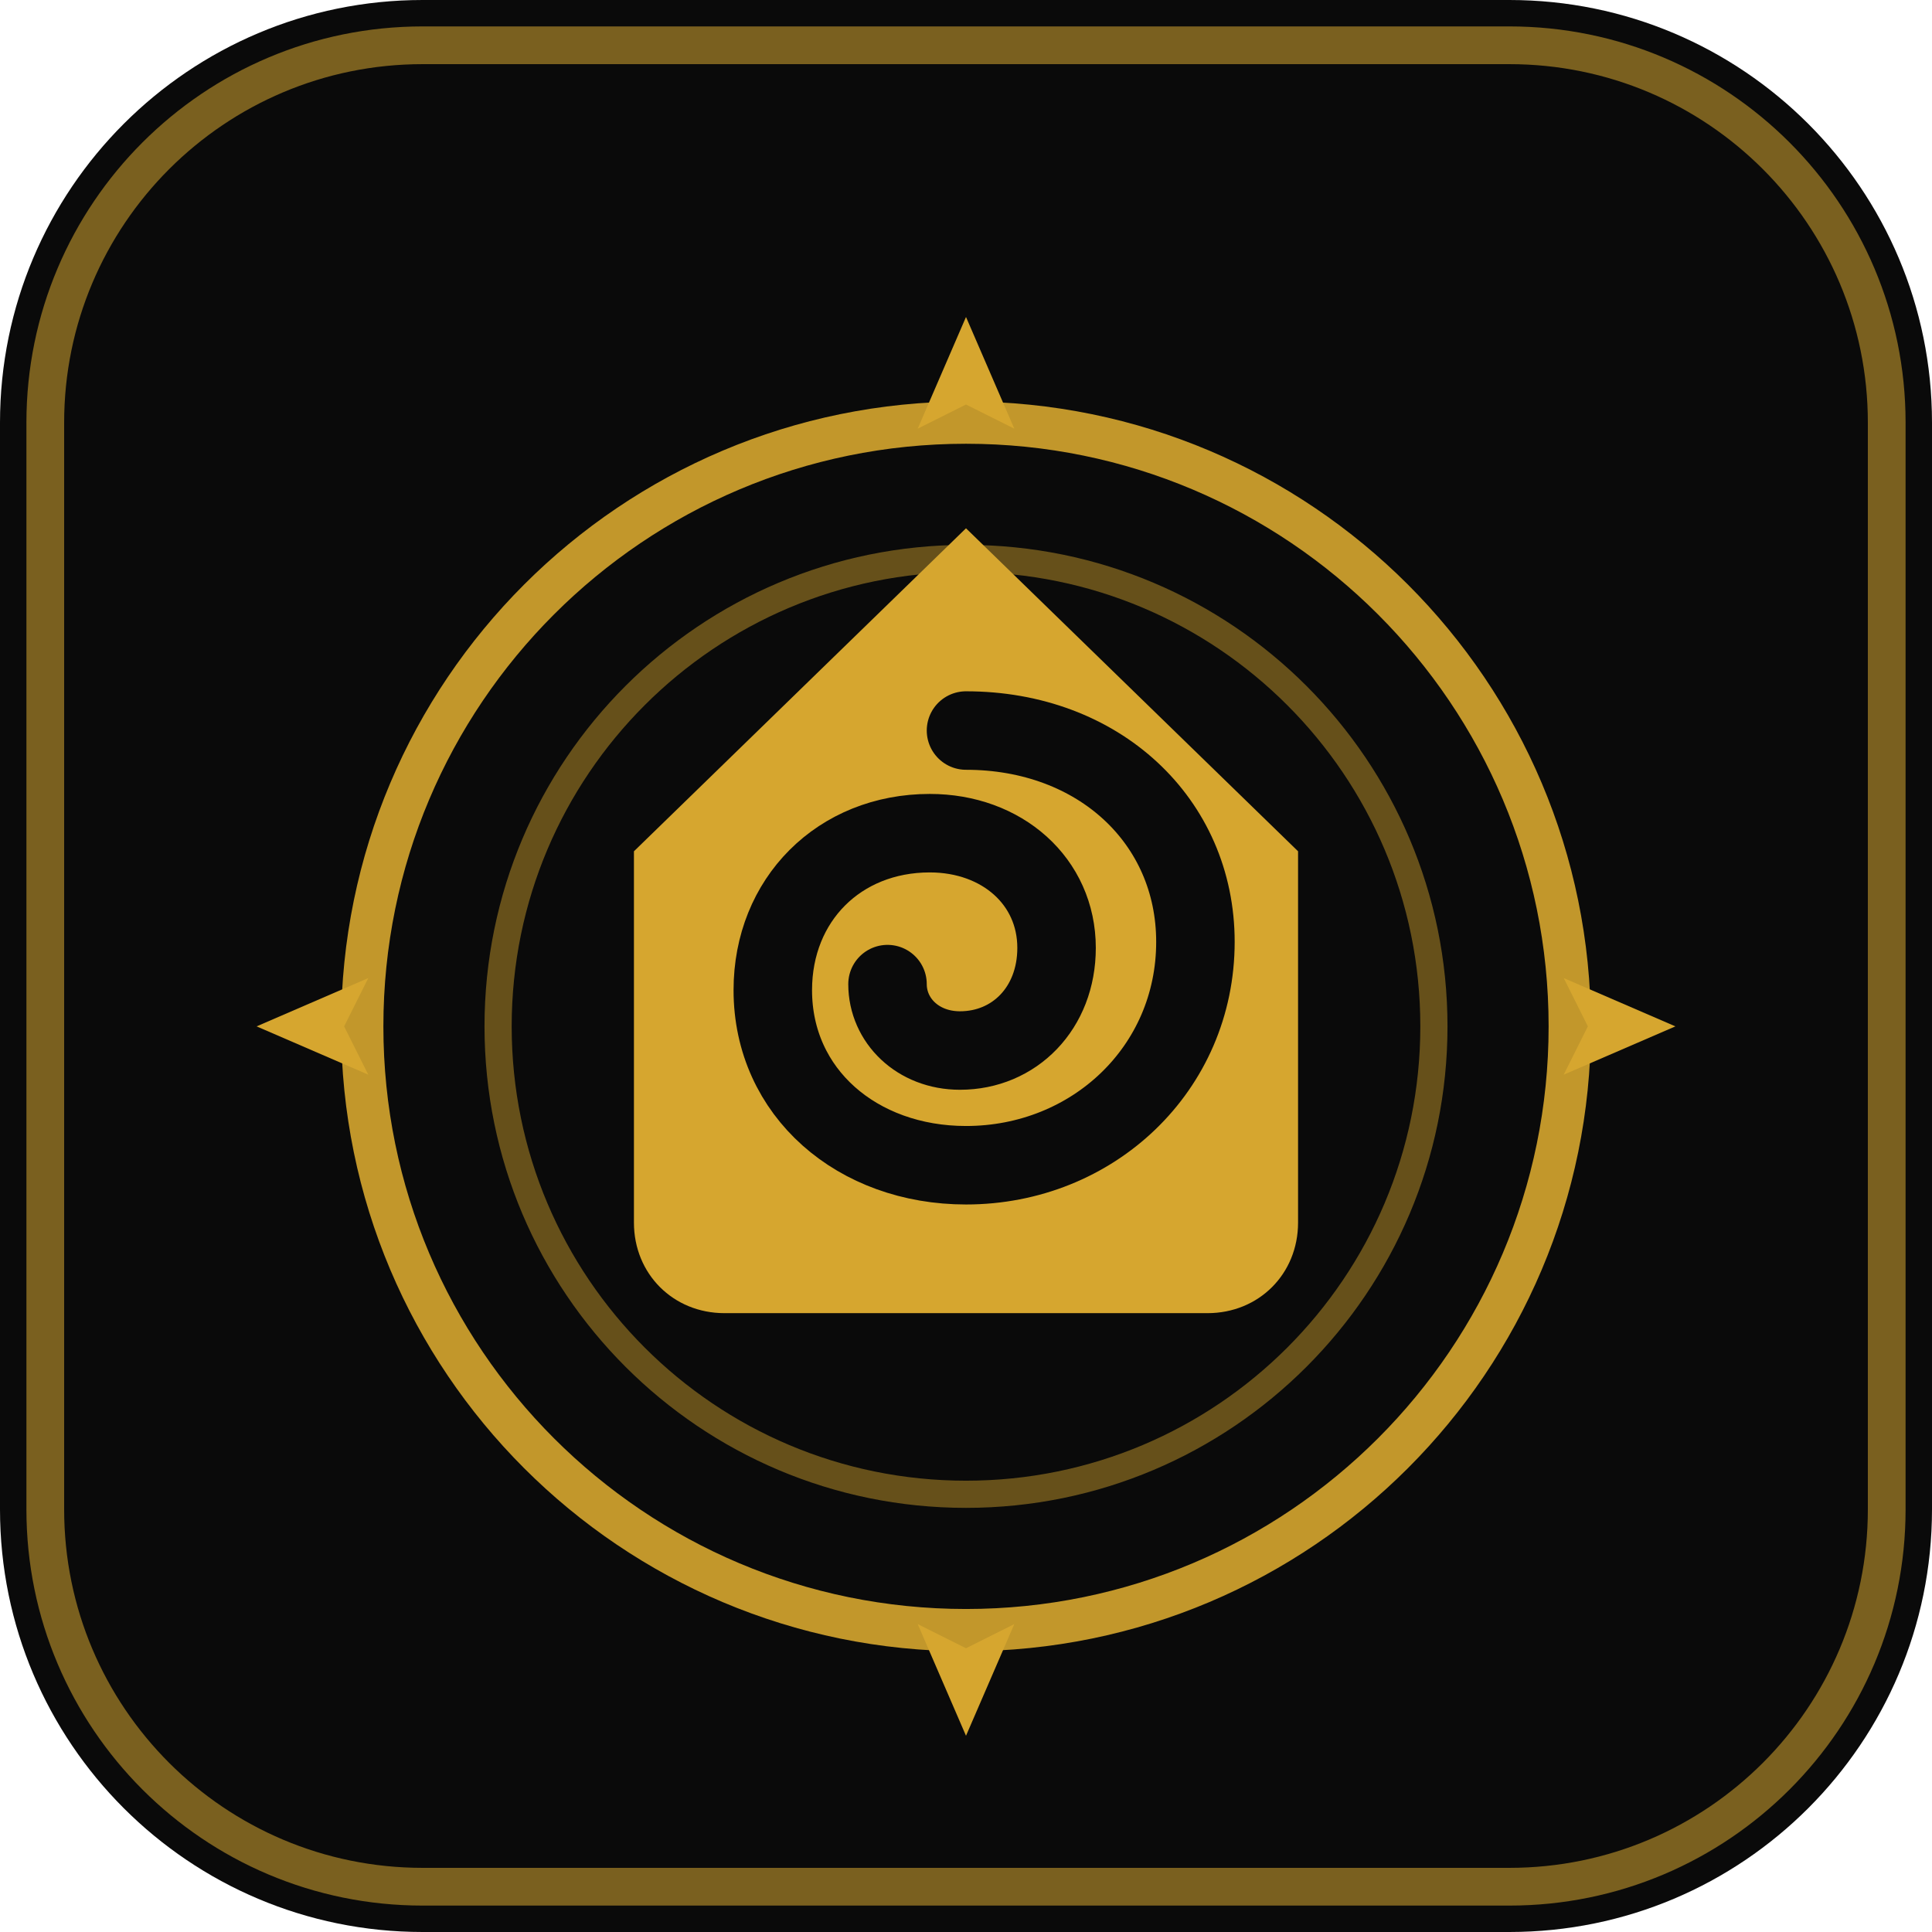
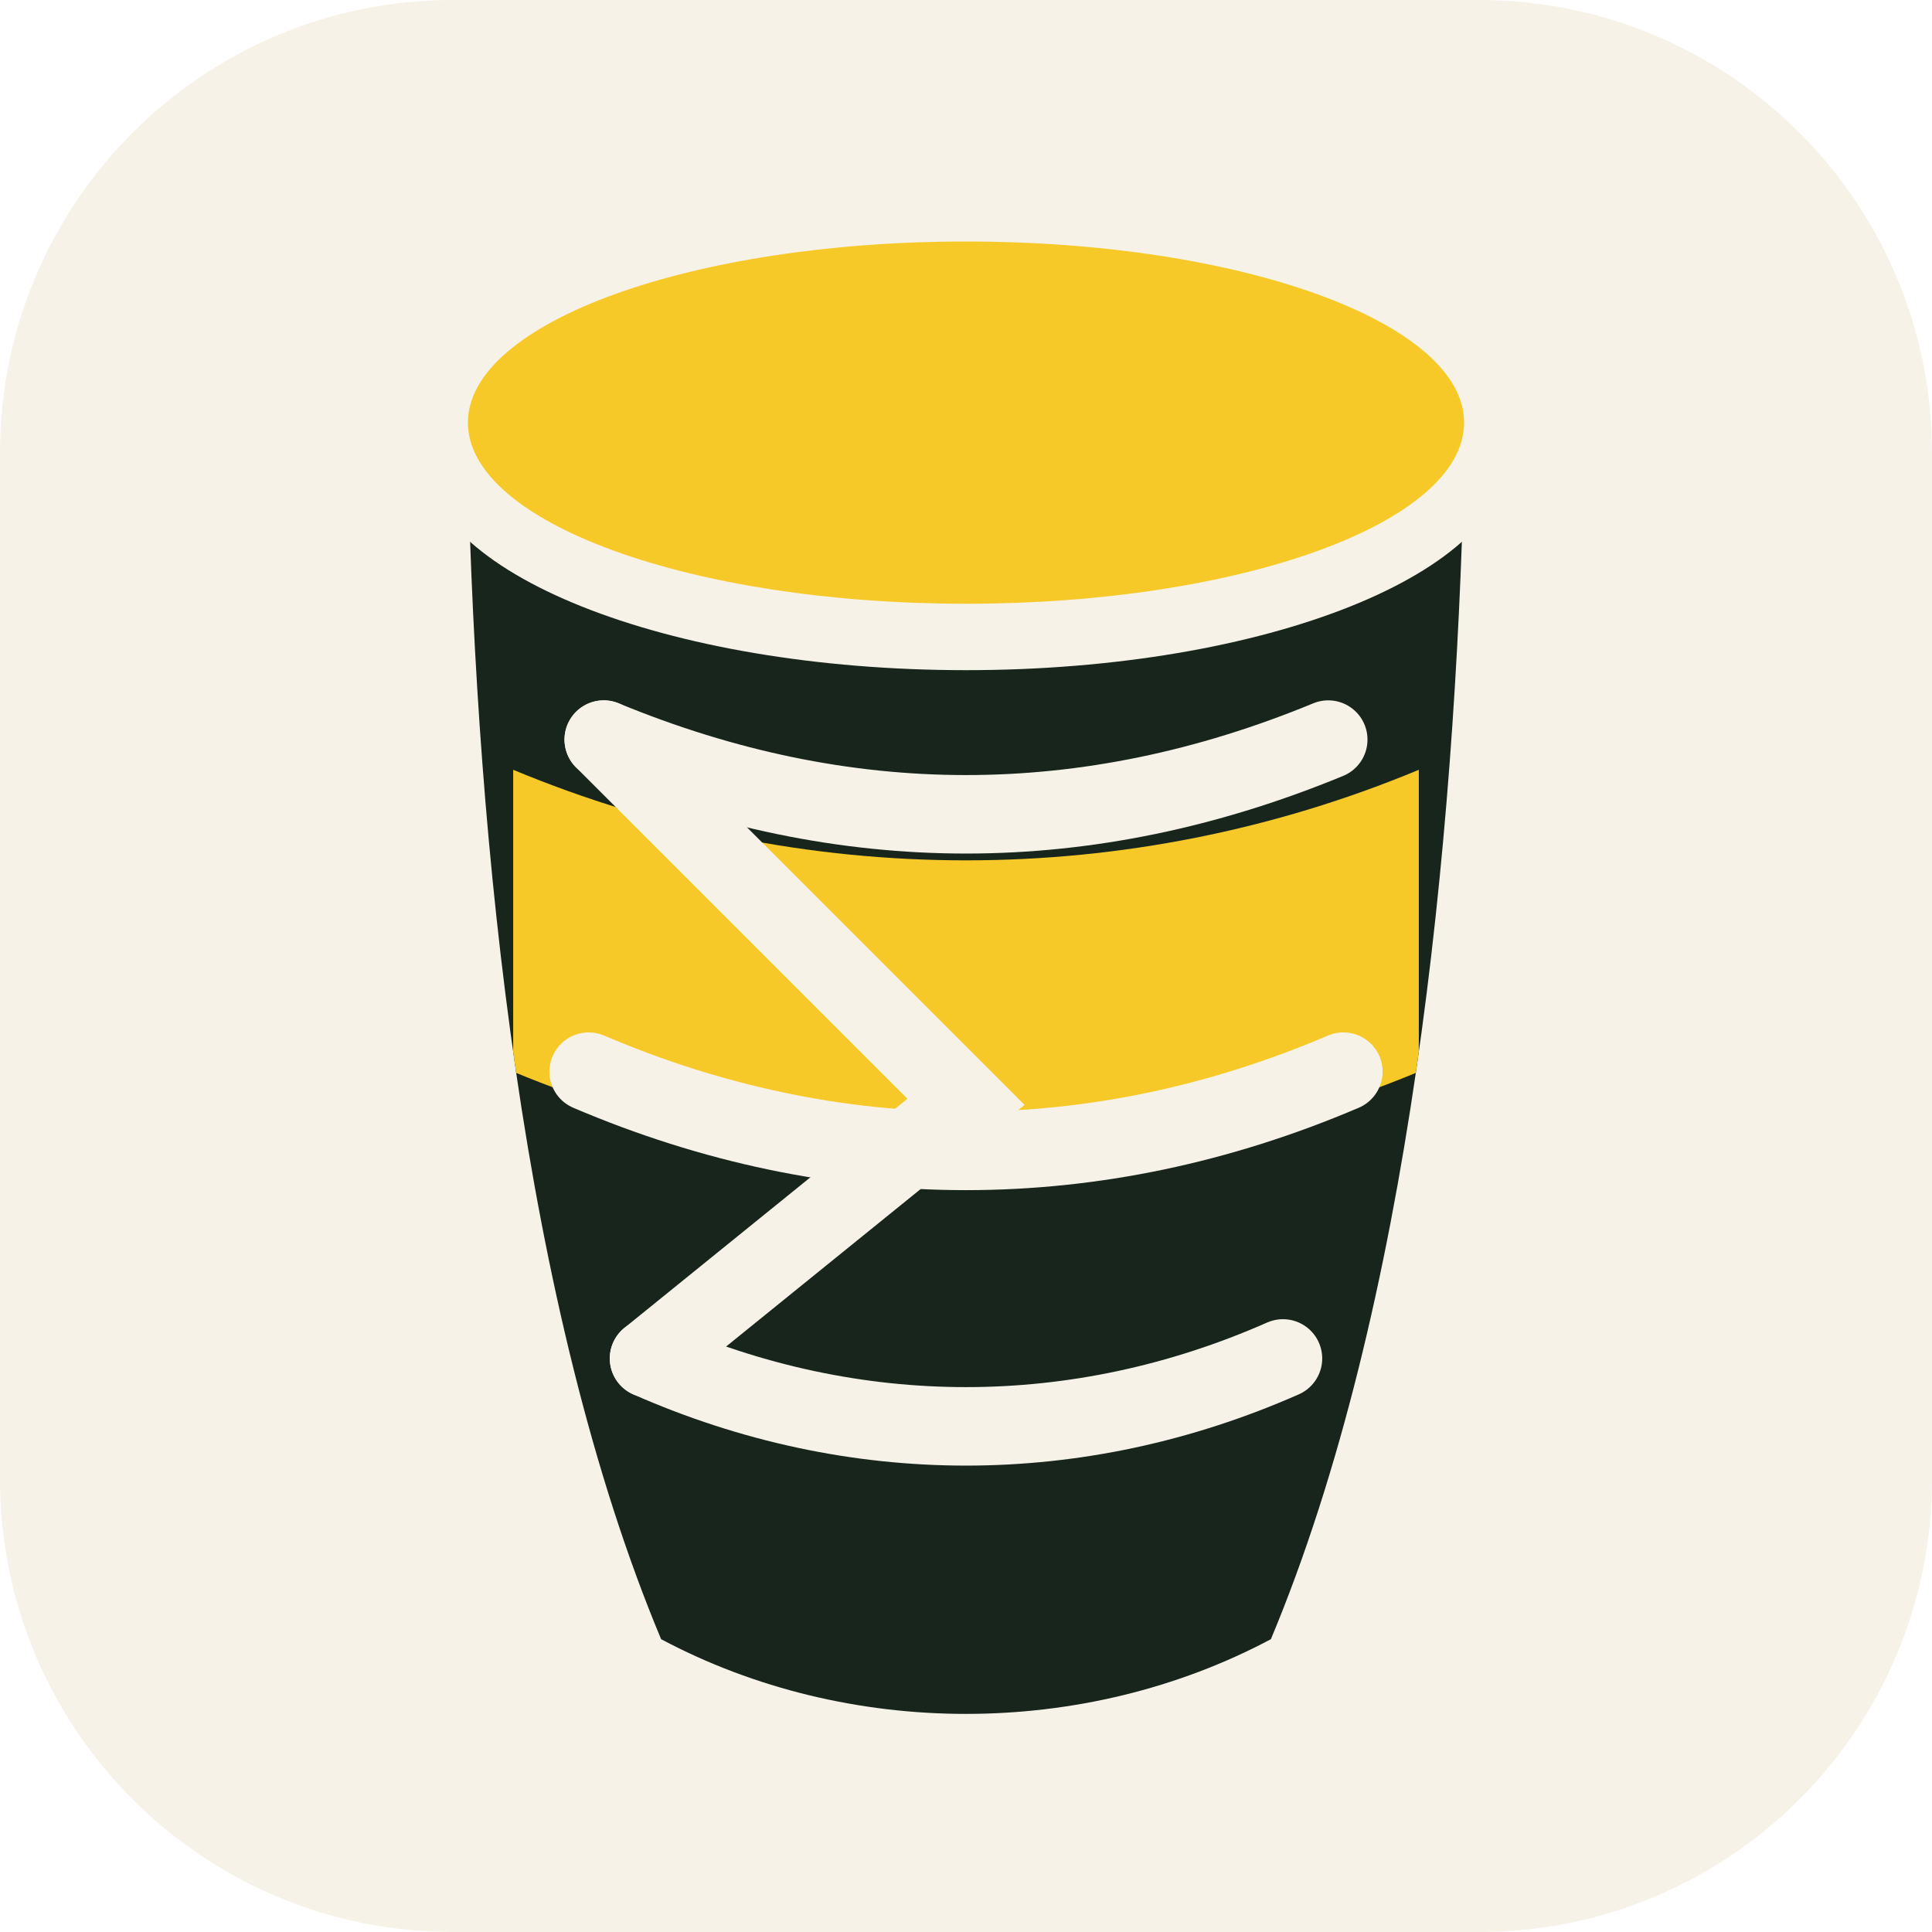
- <svg xmlns="http://www.w3.org/2000/svg" viewBox="0 0 64 64" fill="none">
-   <rect width="64" height="64" rx="14" fill="#0a0a0a" />
-   <rect x="1.5" y="1.5" width="61" height="61" rx="12.5" stroke="#d6a62f" stroke-width="1.25" opacity="0.55" />
-   <circle cx="32" cy="34" r="20" stroke="#d6a62f" stroke-width="1.4" opacity="0.9" />
-   <circle cx="32" cy="34" r="15.5" stroke="#d6a62f" stroke-width="0.9" opacity="0.45" />
-   <path d="M32 10.5 L33.6 14.2 L32 13.4 L30.4 14.2 Z" fill="#d6a62f" />
-   <path d="M32 57.5 L30.4 53.8 L32 54.6 L33.6 53.8 Z" fill="#d6a62f" />
-   <path d="M8.5 34 L12.2 32.4 L11.4 34 L12.2 35.6 Z" fill="#d6a62f" />
-   <path d="M55.5 34 L51.8 35.6 L52.6 34 L51.8 32.4 Z" fill="#d6a62f" />
-   <path d="M21 40.5 V28.2 L32 17.5 L43 28.2 V40.5 C43 42.2 41.7 43.5 40 43.5 H24 C22.3 43.5 21 42.2 21 40.5 Z" fill="#d6a62f" />
-   <path d="M32 24.2 C36.4 24.2 39.6 27.2 39.6 31.2 C39.6 35.4 36.2 38.6 32 38.6 C28.4 38.6 25.6 36.2 25.6 32.8 C25.6 29.8 27.8 27.6 30.8 27.6 C33.2 27.6 35 29.2 35 31.4 C35 33.4 33.6 34.8 31.8 34.8 C30.4 34.8 29.4 33.8 29.4 32.6" stroke="#0a0a0a" stroke-width="2.6" stroke-linecap="round" fill="none" />
+ <svg xmlns="http://www.w3.org/2000/svg" viewBox="0 0 64 64" role="img" aria-labelledby="title">
+   <rect width="64" height="64" rx="15" fill="#F7F2E8" />
+   <defs>
+     <clipPath id="body">
+       <path d="M15.5 15.5c.3 12.5 1.8 27.8 6.4 38.8 6.2 3.3 14 3.3 20.2 0 4.6-11 6.1-26.3 6.4-38.8Z" />
+     </clipPath>
+   </defs>
+   <path d="M15.5 15.5c.3 12.5 1.8 27.8 6.4 38.8 6.2 3.3 14 3.3 20.2 0 4.6-11 6.1-26.3 6.4-38.8Z" fill="#17251D" />
+   <path d="M17 25.5c9.6 4 20.4 4 30 0v10c-9.6 4-20.4 4-30 0Z" fill="#F7C928" clip-path="url(#body)" />
+   <g fill="none" stroke="#F7F2E8" stroke-width="2.6" stroke-linecap="round">
+     <path d="M20 24.5c8 3.3 16 3.3 24 0M19.5 35.5c8.2 3.5 16.8 3.5 25 0M21.5 45c6.8 3 14.2 3 21 0" />
+     <path d="m20 24.5 12 12L21.5 45" />
+   </g>
+   <ellipse cx="32" cy="15" rx="18" ry="7.2" fill="#F7F2E8" />
+   <ellipse cx="32" cy="14" rx="16.5" ry="6" fill="#F7C928" />
</svg>
